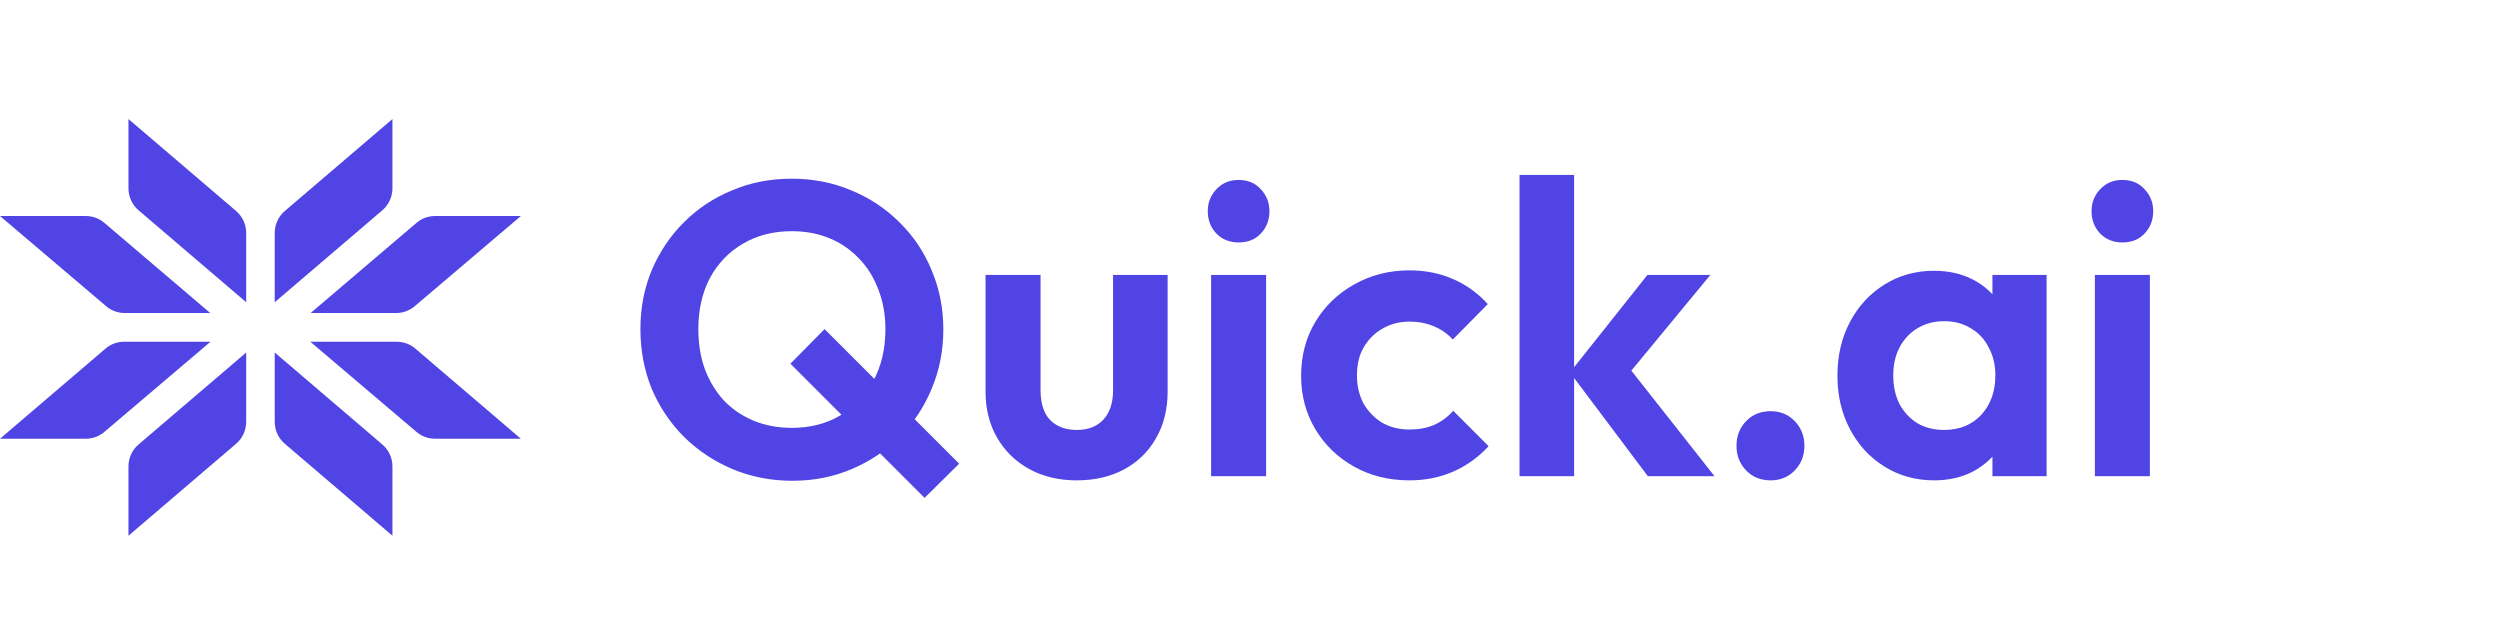
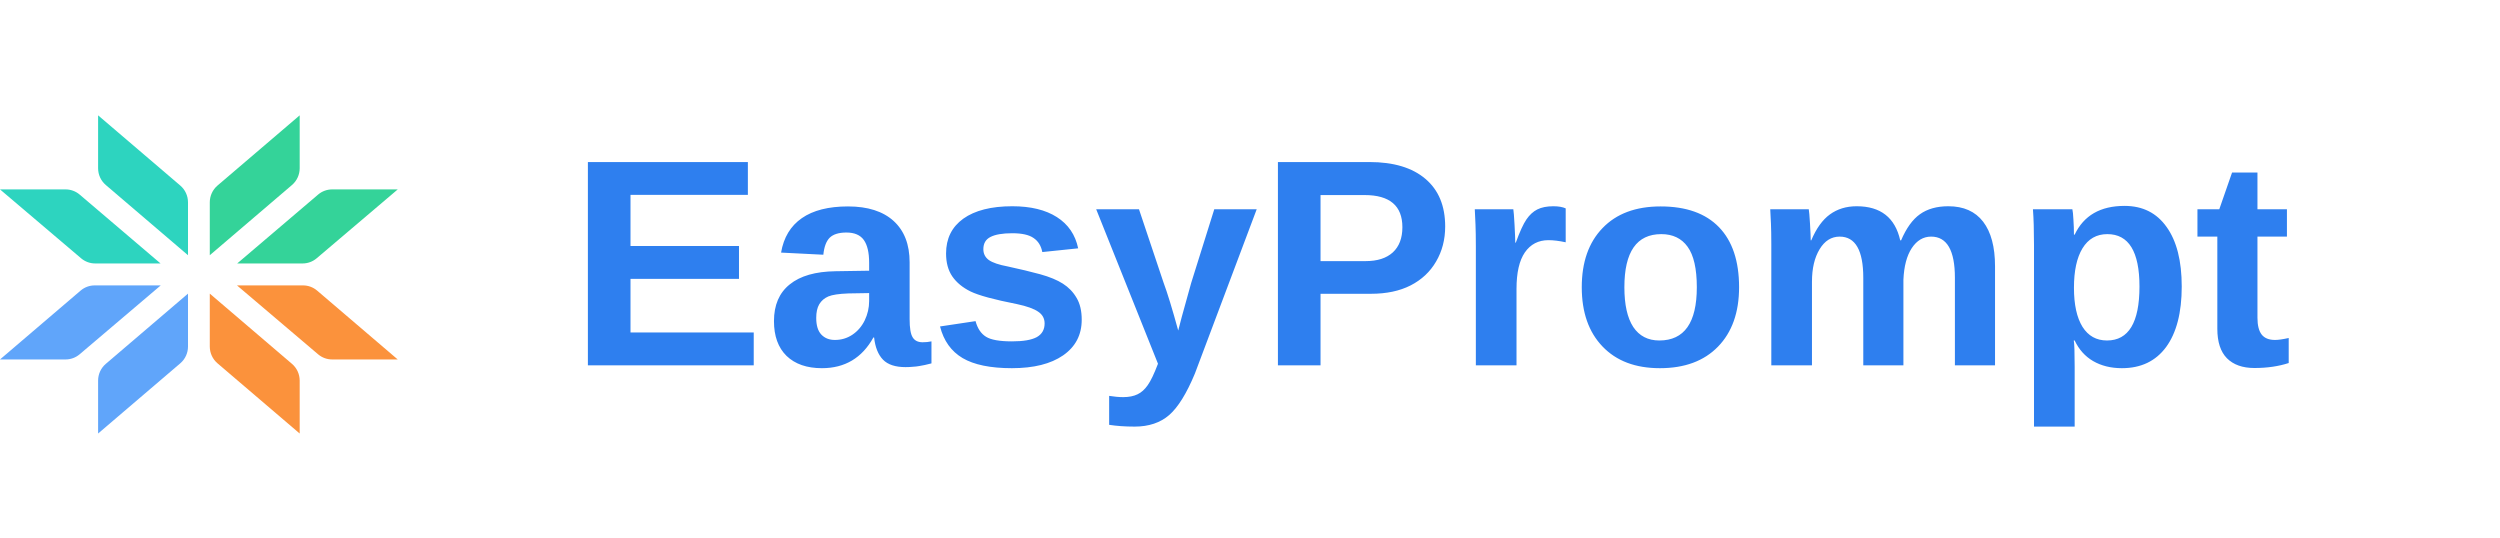
- <svg xmlns="http://www.w3.org/2000/svg" width="168" height="43" viewBox="0 0 168 43" fill="none">
-   <path d="M53.256 32.308C51.819 32.308 50.475 32.047 49.224 31.524C47.992 31.001 46.909 30.283 45.976 29.368C45.043 28.435 44.315 27.352 43.792 26.12C43.288 24.869 43.036 23.535 43.036 22.116C43.036 20.697 43.288 19.381 43.792 18.168C44.315 16.936 45.033 15.863 45.948 14.948C46.881 14.015 47.964 13.296 49.196 12.792C50.428 12.269 51.763 12.008 53.2 12.008C54.637 12.008 55.972 12.269 57.204 12.792C58.436 13.296 59.519 14.015 60.452 14.948C61.385 15.863 62.104 16.936 62.608 18.168C63.131 19.4 63.392 20.725 63.392 22.144C63.392 23.563 63.131 24.888 62.608 26.12C62.104 27.352 61.385 28.435 60.452 29.368C59.537 30.283 58.464 31.001 57.232 31.524C56 32.047 54.675 32.308 53.256 32.308ZM62.132 33.456L53.116 24.44L55.412 22.116L64.456 31.16L62.132 33.456ZM53.2 28.752C54.451 28.752 55.543 28.472 56.476 27.912C57.428 27.352 58.165 26.577 58.688 25.588C59.229 24.599 59.5 23.441 59.5 22.116C59.5 21.145 59.341 20.259 59.024 19.456C58.725 18.653 58.296 17.963 57.736 17.384C57.176 16.787 56.513 16.329 55.748 16.012C54.983 15.695 54.133 15.536 53.2 15.536C51.968 15.536 50.876 15.816 49.924 16.376C48.991 16.917 48.253 17.683 47.712 18.672C47.189 19.661 46.928 20.809 46.928 22.116C46.928 23.105 47.077 24.011 47.376 24.832C47.693 25.653 48.123 26.353 48.664 26.932C49.224 27.511 49.887 27.959 50.652 28.276C51.436 28.593 52.285 28.752 53.2 28.752ZM72.361 32.28C71.166 32.28 70.102 32.028 69.169 31.524C68.254 31.02 67.535 30.32 67.013 29.424C66.49 28.528 66.229 27.492 66.229 26.316V18.476H69.925V26.232C69.925 26.792 70.018 27.277 70.205 27.688C70.391 28.08 70.671 28.379 71.045 28.584C71.418 28.789 71.857 28.892 72.361 28.892C73.126 28.892 73.723 28.659 74.153 28.192C74.582 27.725 74.797 27.072 74.797 26.232V18.476H78.465V26.316C78.465 27.511 78.203 28.556 77.681 29.452C77.177 30.348 76.458 31.048 75.525 31.552C74.61 32.037 73.555 32.28 72.361 32.28ZM81.386 32V18.476H85.082V32H81.386ZM83.234 16.292C82.636 16.292 82.142 16.096 81.75 15.704C81.358 15.293 81.162 14.789 81.162 14.192C81.162 13.613 81.358 13.119 81.75 12.708C82.142 12.297 82.636 12.092 83.234 12.092C83.85 12.092 84.344 12.297 84.718 12.708C85.11 13.119 85.306 13.613 85.306 14.192C85.306 14.789 85.11 15.293 84.718 15.704C84.344 16.096 83.85 16.292 83.234 16.292ZM94.715 32.28C93.334 32.28 92.092 31.972 90.991 31.356C89.89 30.74 89.022 29.9 88.387 28.836C87.752 27.772 87.435 26.577 87.435 25.252C87.435 23.908 87.752 22.704 88.387 21.64C89.022 20.576 89.89 19.736 90.991 19.12C92.111 18.485 93.352 18.168 94.715 18.168C95.779 18.168 96.759 18.364 97.655 18.756C98.551 19.148 99.326 19.708 99.979 20.436L97.627 22.816C97.272 22.424 96.843 22.125 96.339 21.92C95.854 21.715 95.312 21.612 94.715 21.612C94.043 21.612 93.436 21.771 92.895 22.088C92.372 22.387 91.952 22.807 91.635 23.348C91.336 23.871 91.187 24.496 91.187 25.224C91.187 25.933 91.336 26.568 91.635 27.128C91.952 27.669 92.372 28.099 92.895 28.416C93.436 28.715 94.043 28.864 94.715 28.864C95.331 28.864 95.882 28.761 96.367 28.556C96.871 28.332 97.3 28.015 97.655 27.604L100.035 29.984C99.344 30.731 98.551 31.3 97.655 31.692C96.759 32.084 95.779 32.28 94.715 32.28ZM110.736 32L105.5 25.028L110.708 18.476H114.936L108.832 25.868L108.972 24.076L115.216 32H110.736ZM102.112 32V11.756H105.78V32H102.112ZM118.988 32.28C118.316 32.28 117.765 32.056 117.336 31.608C116.906 31.16 116.692 30.609 116.692 29.956C116.692 29.303 116.906 28.752 117.336 28.304C117.765 27.856 118.316 27.632 118.988 27.632C119.641 27.632 120.182 27.856 120.612 28.304C121.041 28.752 121.256 29.303 121.256 29.956C121.256 30.609 121.041 31.16 120.612 31.608C120.182 32.056 119.641 32.28 118.988 32.28ZM129.971 32.28C128.739 32.28 127.629 31.972 126.639 31.356C125.65 30.74 124.875 29.9 124.315 28.836C123.755 27.772 123.475 26.577 123.475 25.252C123.475 23.908 123.755 22.704 124.315 21.64C124.875 20.576 125.65 19.736 126.639 19.12C127.629 18.504 128.739 18.196 129.971 18.196C130.942 18.196 131.81 18.392 132.575 18.784C133.341 19.176 133.947 19.727 134.395 20.436C134.862 21.127 135.114 21.911 135.151 22.788V27.66C135.114 28.556 134.862 29.349 134.395 30.04C133.947 30.731 133.341 31.281 132.575 31.692C131.81 32.084 130.942 32.28 129.971 32.28ZM130.643 28.892C131.67 28.892 132.501 28.556 133.135 27.884C133.77 27.193 134.087 26.307 134.087 25.224C134.087 24.515 133.938 23.889 133.639 23.348C133.359 22.788 132.958 22.359 132.435 22.06C131.931 21.743 131.334 21.584 130.643 21.584C129.971 21.584 129.374 21.743 128.851 22.06C128.347 22.359 127.946 22.788 127.647 23.348C127.367 23.889 127.227 24.515 127.227 25.224C127.227 25.952 127.367 26.596 127.647 27.156C127.946 27.697 128.347 28.127 128.851 28.444C129.374 28.743 129.971 28.892 130.643 28.892ZM133.891 32V28.36L134.479 25.056L133.891 21.808V18.476H137.531V32H133.891ZM140.776 32V18.476H144.472V32H140.776ZM142.624 16.292C142.027 16.292 141.532 16.096 141.14 15.704C140.748 15.293 140.552 14.789 140.552 14.192C140.552 13.613 140.748 13.119 141.14 12.708C141.532 12.297 142.027 12.092 142.624 12.092C143.24 12.092 143.735 12.297 144.108 12.708C144.5 13.119 144.696 13.613 144.696 14.192C144.696 14.789 144.5 15.293 144.108 15.704C143.735 16.096 143.24 16.292 142.624 16.292Z" fill="#5044E5" />
-   <path d="M8.633 8L15.867 14.18C16.296 14.547 16.544 15.086 16.544 15.653V20.31L9.31 14.13C8.88 13.763 8.633 13.225 8.633 12.658V8Z" fill="#5044E5" />
-   <path d="M8.633 36L15.867 29.82C16.296 29.453 16.544 28.914 16.544 28.347V23.689L9.31 29.87C8.88 30.237 8.633 30.775 8.633 31.342V36Z" fill="#5044E5" />
-   <path d="M0 14.517L7.136 20.579C7.482 20.873 7.92 21.034 8.372 21.034H14.127L7.009 14.973C6.663 14.678 6.224 14.517 5.77 14.517H0Z" fill="#5044E5" />
-   <path d="M0 29.482L7.092 23.424C7.438 23.127 7.878 22.965 8.332 22.965H14.144L7.008 29.027C6.662 29.321 6.224 29.482 5.772 29.482H0Z" fill="#5044E5" />
-   <path d="M26.372 8L19.138 14.18C18.709 14.547 18.461 15.086 18.461 15.653V20.31L25.695 14.13C26.124 13.763 26.372 13.225 26.372 12.658V8Z" fill="#5044E5" />
-   <path d="M26.372 36L19.138 29.82C18.709 29.453 18.461 28.914 18.461 28.347V23.689L25.695 29.87C26.124 30.237 26.372 30.775 26.372 31.342V36Z" fill="#5044E5" />
-   <path d="M35.002 14.517L27.866 20.579C27.52 20.873 27.082 21.034 26.63 21.034H20.875L27.993 14.973C28.339 14.678 28.778 14.517 29.231 14.517H35.002Z" fill="#5044E5" />
-   <path d="M34.999 29.482L27.908 23.424C27.561 23.127 27.121 22.965 26.667 22.965H20.855L27.991 29.027C28.337 29.321 28.775 29.482 29.228 29.482H34.999Z" fill="#5044E5" />
+ <svg xmlns="http://www.w3.org/2000/svg" width="200" height="43" viewBox="0 0 220 43" fill="none">
+   <path d="M8.633 8L15.867 14.18C16.296 14.547 16.544 15.086 16.544 15.653V20.31L9.31 14.13C8.88 13.763 8.633 13.225 8.633 12.658V8Z" fill="#2DD4BF" />
+   <path d="M0 14.517L7.136 20.579C7.482 20.873 7.92 21.034 8.372 21.034H14.127L7.009 14.973C6.663 14.678 6.224 14.517 5.77 14.517H0Z" fill="#2DD4BF" />
+   <path d="M8.633 36L15.867 29.82C16.296 29.453 16.544 28.914 16.544 28.347V23.689L9.31 29.87C8.88 30.237 8.633 30.775 8.633 31.342V36Z" fill="#60A5FA" />
+   <path d="M0 29.482L7.092 23.424C7.438 23.127 7.878 22.965 8.332 22.965H14.144L7.008 29.027C6.662 29.321 6.224 29.482 5.772 29.482H0Z" fill="#60A5FA" />
+   <path d="M26.372 8L19.138 14.18C18.709 14.547 18.461 15.086 18.461 15.653V20.31L25.695 14.13C26.124 13.763 26.372 13.225 26.372 12.658V8Z" fill="#34D399" />
+   <path d="M35.002 14.517L27.866 20.579C27.52 20.873 27.082 21.034 26.63 21.034H20.875L27.993 14.973C28.339 14.678 28.778 14.517 29.231 14.517H35.002Z" fill="#34D399" />
+   <path d="M26.372 36L19.138 29.82C18.709 29.453 18.461 28.914 18.461 28.347V23.689L25.695 29.87C26.124 30.237 26.372 30.775 26.372 31.342V36Z" fill="#FB923C" />
+   <path d="M34.999 29.482L27.908 23.424C27.561 23.127 27.121 22.965 26.667 22.965H20.855L27.991 29.027C28.337 29.321 28.775 29.482 29.228 29.482H34.999Z" fill="#FB923C" />
+   <text x="50" y="30" font-family="Arial, Helvetica, sans-serif" font-size="26" font-weight="bold" fill="#2E7FEF">EasyPrompt</text>
</svg>
